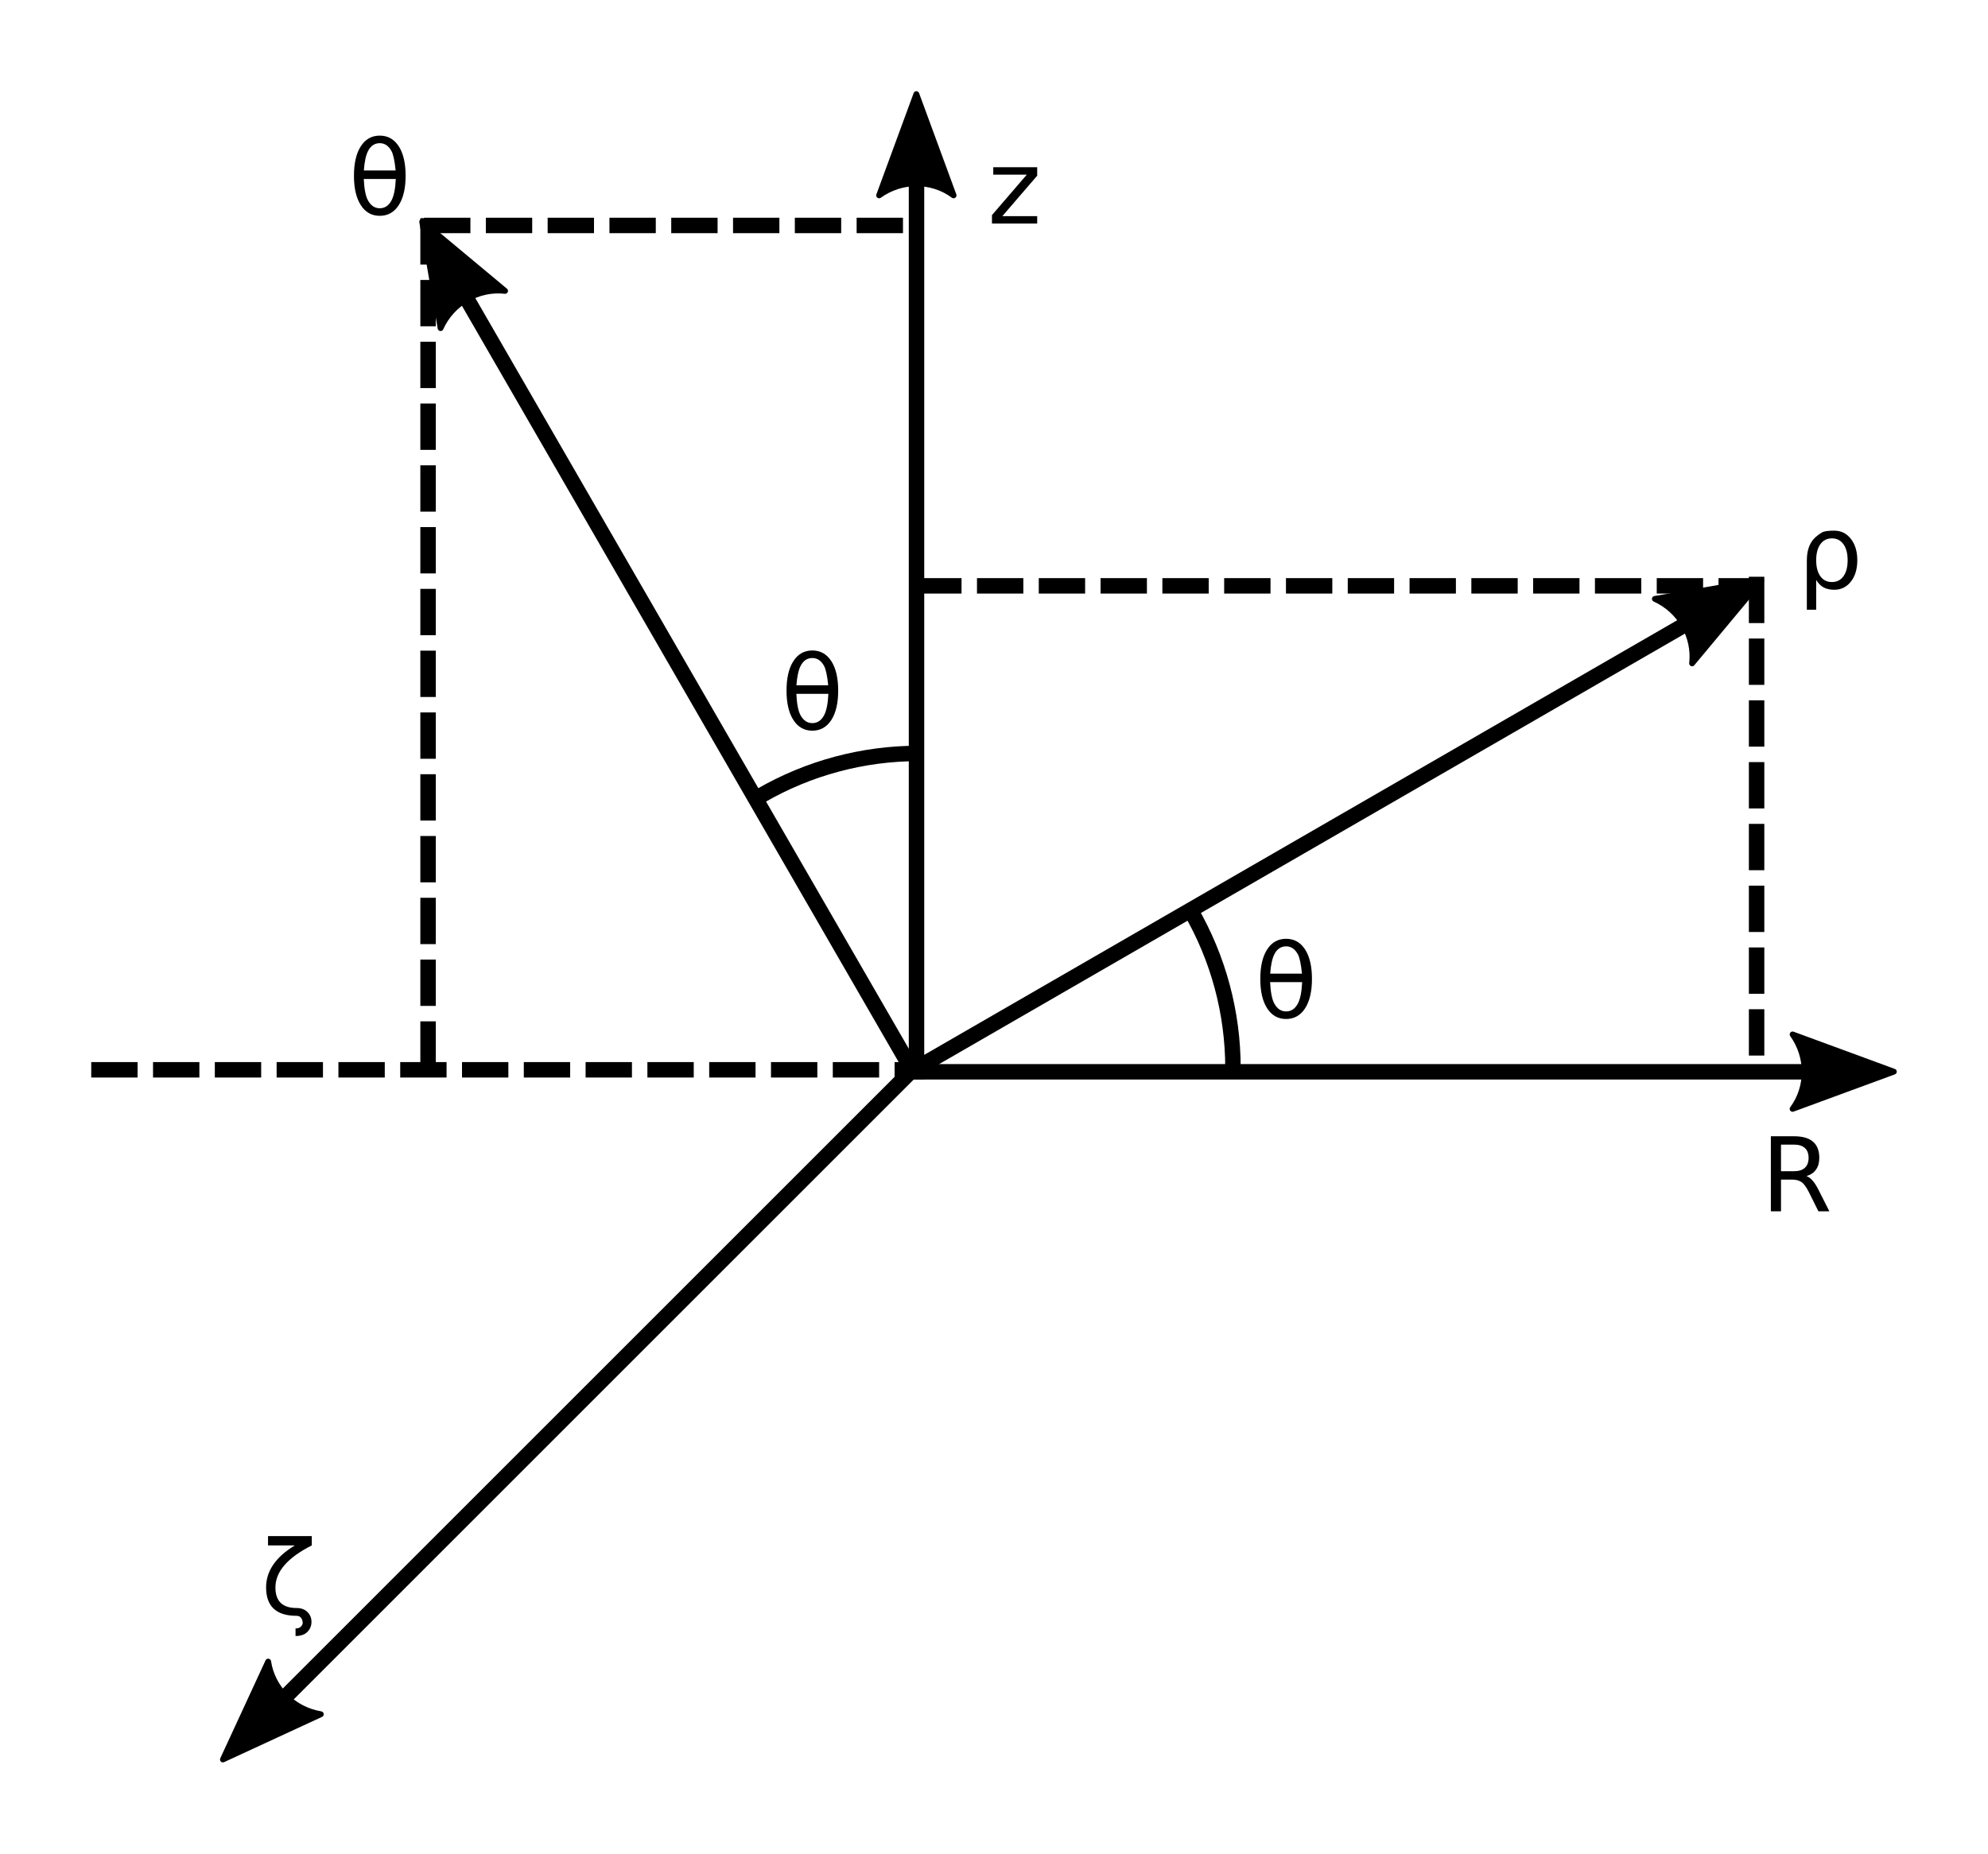
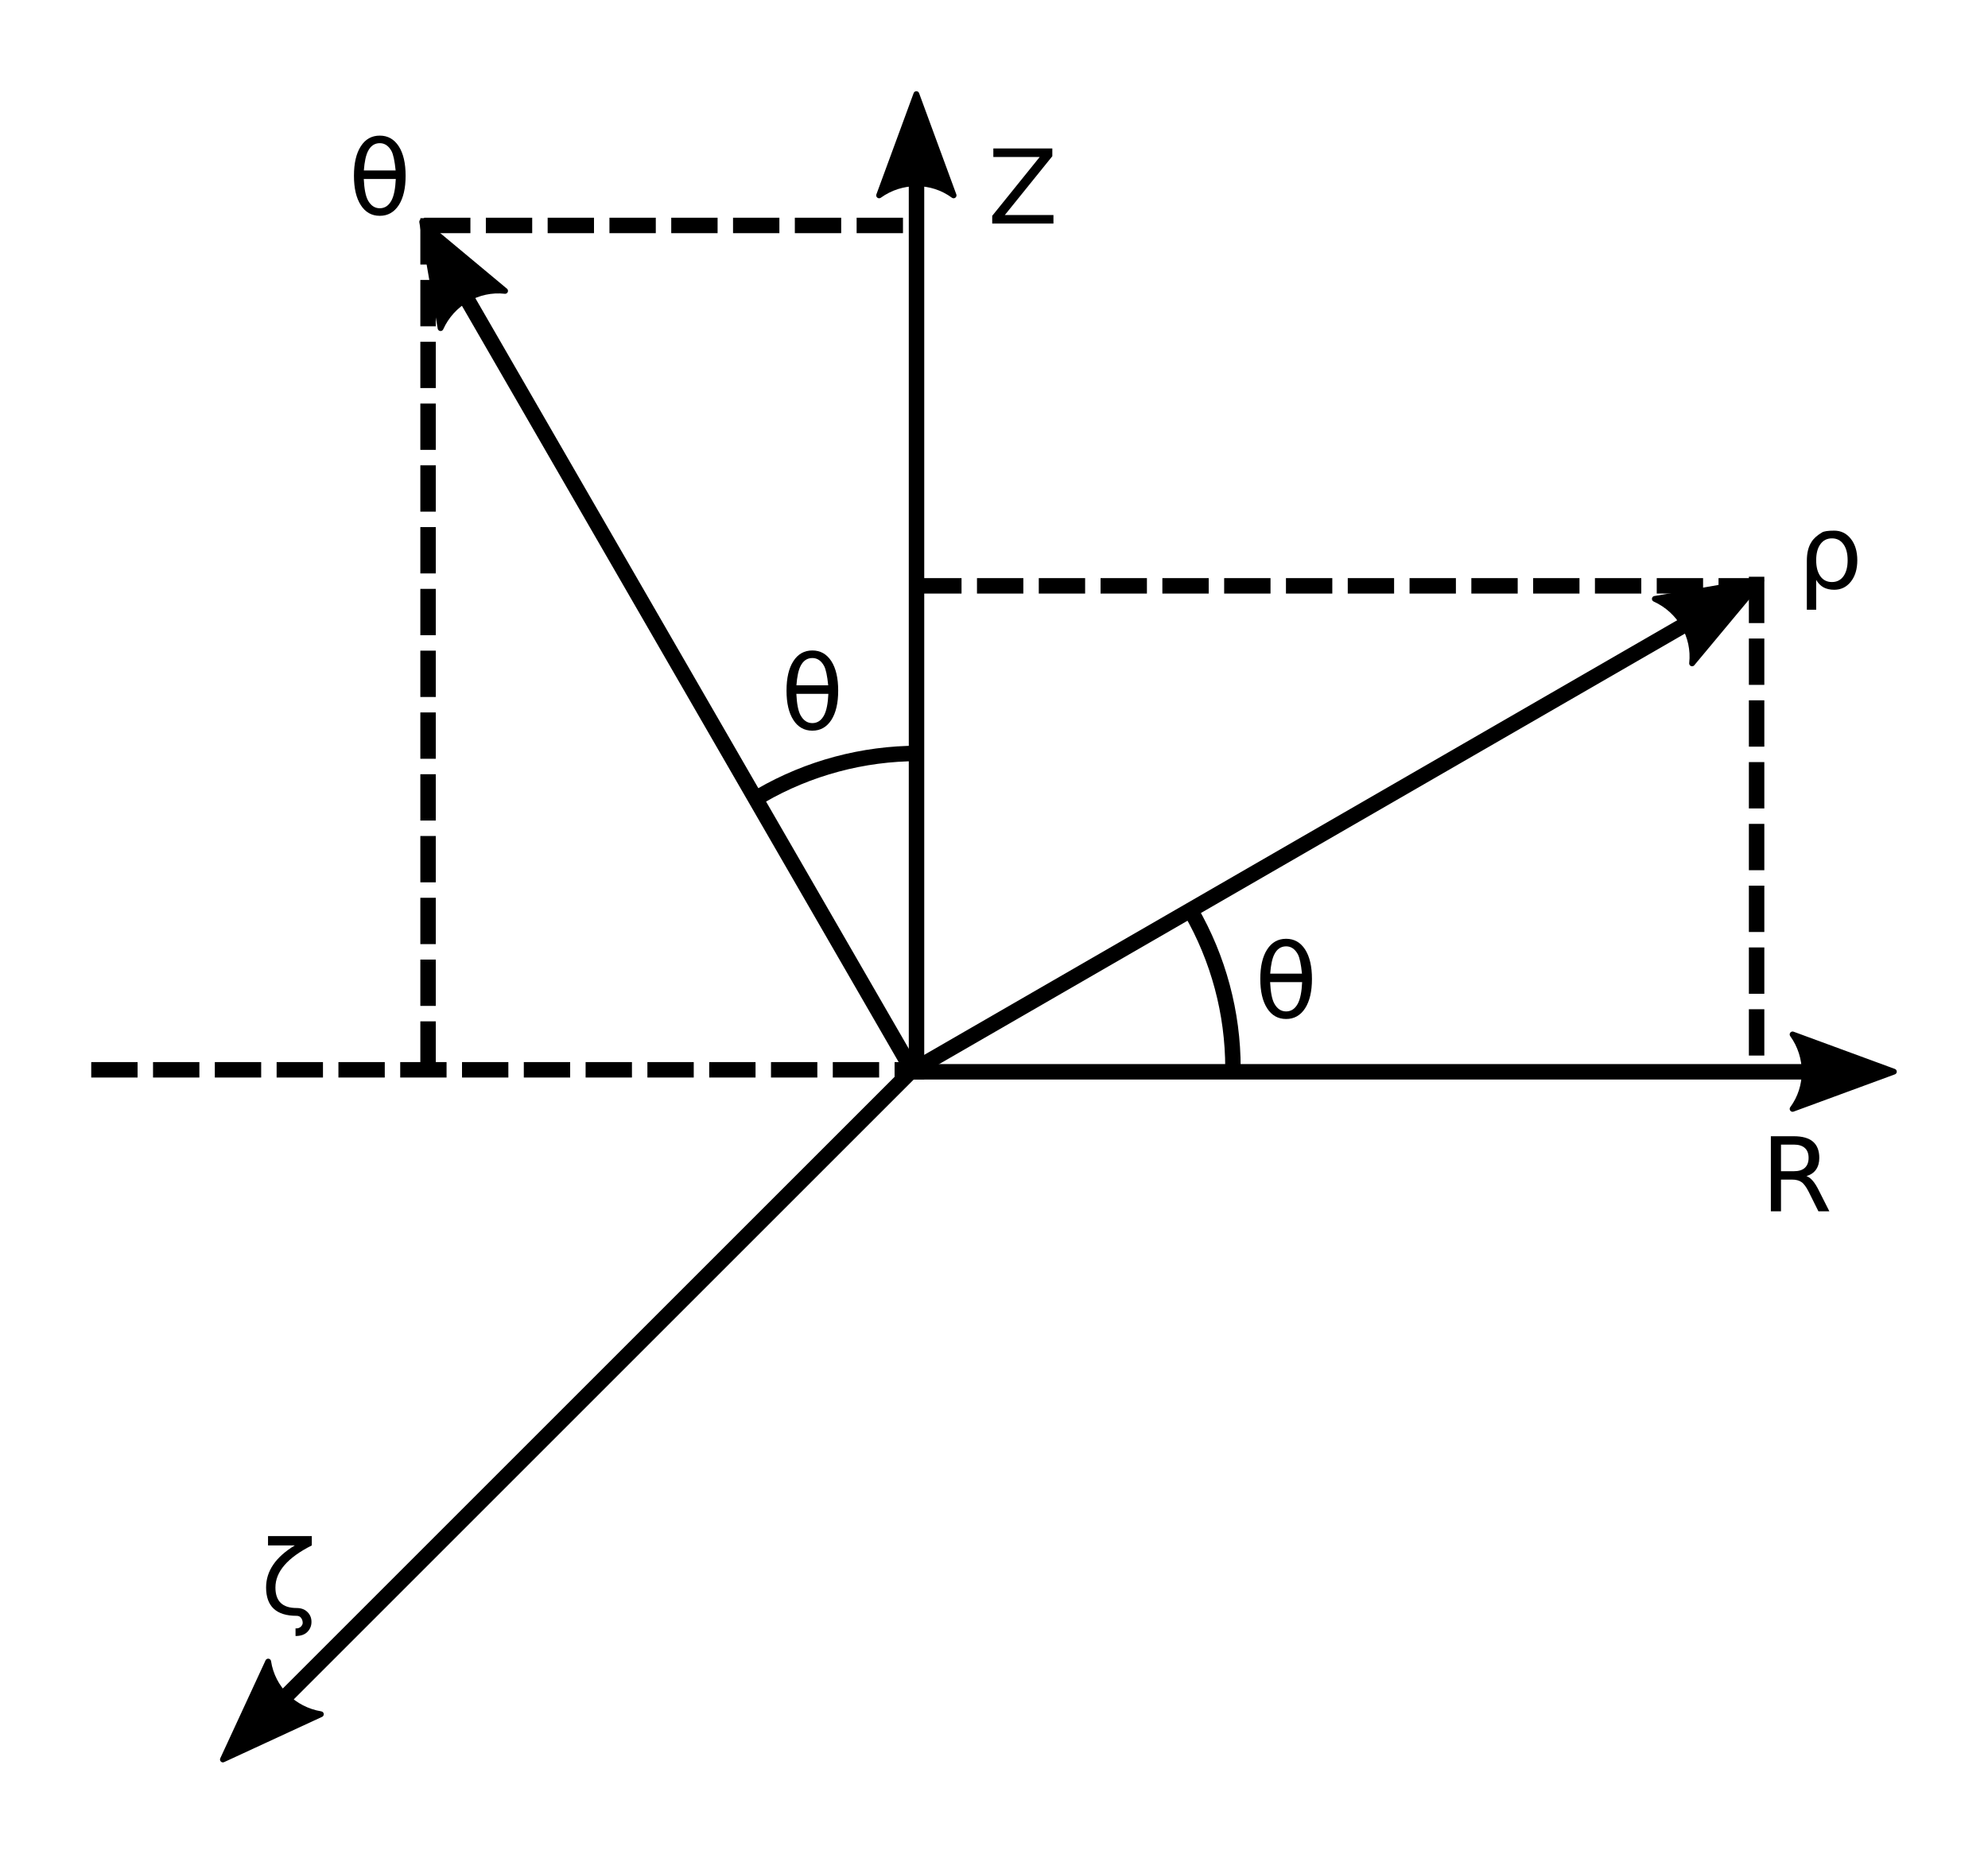
<svg xmlns="http://www.w3.org/2000/svg" width="108.95mm" height="101.607mm" viewBox="0 0 386.043 360.026" id="svg2" version="1.1">
  <defs id="defs4">
    <marker style="overflow:visible" id="marker5154" refX="0" refY="0" orient="auto">
      <path transform="scale(0.6,0.6)" d="M 8.719,4.034 -2.207,0.016 8.719,-4.002 c -1.745,2.372 -1.735,5.617 -6e-7,8.035 z" style="fill:#000000;fill-opacity:1;fill-rule:evenodd;stroke:#000000;stroke-width:0.625;stroke-linejoin:round;stroke-opacity:1" id="path5156" />
    </marker>
    <marker orient="auto" refY="0" refX="0" id="marker5076" style="overflow:visible">
      <path id="path5078" style="fill:#000000;fill-opacity:1;fill-rule:evenodd;stroke:#000000;stroke-width:0.625;stroke-linejoin:round;stroke-opacity:1" d="M 8.719,4.034 -2.207,0.016 8.719,-4.002 c -1.745,2.372 -1.735,5.617 -6e-7,8.035 z" transform="scale(0.6,0.6)" />
    </marker>
    <marker orient="auto" refY="0" refX="0" id="marker4782" style="overflow:visible">
      <path id="path4784" style="fill:#000000;fill-opacity:1;fill-rule:evenodd;stroke:#000000;stroke-width:0.625;stroke-linejoin:round;stroke-opacity:1" d="M 8.719,4.034 -2.207,0.016 8.719,-4.002 c -1.745,2.372 -1.735,5.617 -6e-7,8.035 z" transform="scale(0.6,0.6)" />
    </marker>
    <marker style="overflow:visible" id="marker4608" refX="0" refY="0" orient="auto">
      <path transform="scale(0.6,0.6)" d="M 8.719,4.034 -2.207,0.016 8.719,-4.002 c -1.745,2.372 -1.735,5.617 -6e-7,8.035 z" style="fill:#000000;fill-opacity:1;fill-rule:evenodd;stroke:#000000;stroke-width:0.625;stroke-linejoin:round;stroke-opacity:1" id="path4610" />
    </marker>
    <marker orient="auto" refY="0" refX="0" id="Arrow2Mstart" style="overflow:visible">
      <path id="path4168" style="fill:#000000;fill-opacity:1;fill-rule:evenodd;stroke:#000000;stroke-width:0.625;stroke-linejoin:round;stroke-opacity:1" d="M 8.719,4.034 -2.207,0.016 8.719,-4.002 c -1.745,2.372 -1.735,5.617 -6e-7,8.035 z" transform="scale(0.6,0.6)" />
    </marker>
    <marker orient="auto" refY="0" refX="0" id="marker4478" style="overflow:visible">
      <path id="path4480" style="fill:#000000;fill-opacity:1;fill-rule:evenodd;stroke:#000000;stroke-width:0.625;stroke-linejoin:round;stroke-opacity:1" d="M 8.719,4.034 -2.207,0.016 8.719,-4.002 c -1.745,2.372 -1.735,5.617 -6e-7,8.035 z" transform="scale(-0.6,-0.6)" />
    </marker>
    <marker orient="auto" refY="0" refX="0" id="Arrow1Send" style="overflow:visible">
      <path id="path4159" d="M 0,0 5,-5 -12.5,0 5,5 0,0 Z" style="fill:#000000;fill-opacity:1;fill-rule:evenodd;stroke:#000000;stroke-width:1pt;stroke-opacity:1" transform="matrix(-0.2,0,0,-0.2,-1.2,0)" />
    </marker>
    <marker orient="auto" refY="0" refX="0" id="Arrow2Mend" style="overflow:visible">
      <path id="path4171" style="fill:#000000;fill-opacity:1;fill-rule:evenodd;stroke:#000000;stroke-width:0.625;stroke-linejoin:round;stroke-opacity:1" d="M 8.719,4.034 -2.207,0.016 8.719,-4.002 c -1.745,2.372 -1.735,5.617 -6e-7,8.035 z" transform="scale(-0.6,-0.6)" />
    </marker>
    <marker orient="auto" refY="0" refX="0" id="Arrow1Mend" style="overflow:visible">
      <path id="path4153" d="M 0,0 5,-5 -12.5,0 5,5 0,0 Z" style="fill:#000000;fill-opacity:1;fill-rule:evenodd;stroke:#000000;stroke-width:1pt;stroke-opacity:1" transform="matrix(-0.4,0,0,-0.4,-4,0)" />
    </marker>
  </defs>
  <g id="layer1" transform="translate(-164.1966,-197.7146)">
    <path style="fill:none;fill-rule:evenodd;stroke:#000000;stroke-width:3;stroke-linecap:butt;stroke-linejoin:miter;stroke-miterlimit:4;stroke-dasharray:none;stroke-opacity:1;marker-start:url(#Arrow2Mstart)" d="m 342.17,219.967 0,187.383" id="path4586" />
    <path id="path4606" d="m 527.988,405.891 -187.383,0" style="fill:none;fill-rule:evenodd;stroke:#000000;stroke-width:3;stroke-linecap:butt;stroke-linejoin:miter;stroke-miterlimit:4;stroke-dasharray:none;stroke-opacity:1;marker-start:url(#marker4608)" />
    <path style="fill:none;fill-rule:evenodd;stroke:#000000;stroke-width:3;stroke-linecap:butt;stroke-linejoin:miter;stroke-miterlimit:4;stroke-dasharray:none;stroke-opacity:1;marker-start:url(#marker4782)" d="m 210.27,536.632 132.5,-132.5" id="path4780" />
    <path style="fill:none;fill-rule:evenodd;stroke:#000000;stroke-width:3;stroke-linecap:butt;stroke-linejoin:miter;stroke-miterlimit:4;stroke-dasharray:none;stroke-opacity:1;marker-start:url(#marker5076)" d="m 248.19,244.226 93.692,162.279" id="path5074" />
    <path id="path5152" d="M 502.767,312.477 340.488,406.169" style="fill:none;fill-rule:evenodd;stroke:#000000;stroke-width:3;stroke-linecap:butt;stroke-linejoin:miter;stroke-miterlimit:4;stroke-dasharray:none;stroke-opacity:1;marker-start:url(#marker5154)" />
    <text xml:space="preserve" style="font-style:normal;font-variant:normal;font-weight:normal;font-stretch:normal;font-size:20px;line-height:125%;font-family:'Bitstream Vera Sans';-inkscape-font-specification:'Bitstream Vera Sans';letter-spacing:0px;word-spacing:0px;fill:#000000;fill-opacity:1;stroke:none;stroke-width:1px;stroke-linecap:butt;stroke-linejoin:miter;stroke-opacity:1" x="506.107" y="432.987" id="text5320">
      <tspan id="tspan5322" x="506.107" y="432.987">R</tspan>
    </text>
    <text id="text5324" y="241.13" x="355.964" style="font-style:normal;font-variant:normal;font-weight:normal;font-stretch:normal;font-size:20px;line-height:125%;font-family:'Bitstream Vera Sans';-inkscape-font-specification:'Bitstream Vera Sans';letter-spacing:0px;word-spacing:0px;fill:#000000;fill-opacity:1;stroke:none;stroke-width:1px;stroke-linecap:butt;stroke-linejoin:miter;stroke-opacity:1" xml:space="preserve">
-       <tspan y="241.13" x="355.964" id="tspan5326">z</tspan>
+       <tspan y="241.13" x="355.964" id="tspan5326">Z</tspan>
    </text>
    <text xml:space="preserve" style="font-style:normal;font-variant:normal;font-weight:normal;font-stretch:normal;font-size:20px;line-height:125%;font-family:'Bitstream Vera Sans';-inkscape-font-specification:'Bitstream Vera Sans';letter-spacing:0px;word-spacing:0px;fill:#000000;fill-opacity:1;stroke:none;stroke-width:1px;stroke-linecap:butt;stroke-linejoin:miter;stroke-opacity:1" x="513.25" y="311.987" id="text5328">
      <tspan id="tspan5330" x="513.25" y="311.987">ρ</tspan>
    </text>
    <text xml:space="preserve" style="font-style:normal;font-variant:normal;font-weight:normal;font-stretch:normal;font-size:20px;line-height:125%;font-family:'Bitstream Vera Sans';-inkscape-font-specification:'Bitstream Vera Sans';letter-spacing:0px;word-spacing:0px;fill:#000000;fill-opacity:1;stroke:none;stroke-width:1px;stroke-linecap:butt;stroke-linejoin:miter;stroke-opacity:1" x="231.821" y="239.416" id="text5332">
      <tspan id="tspan5334" x="231.821" y="239.416">θ</tspan>
    </text>
    <text xml:space="preserve" style="font-style:normal;font-variant:normal;font-weight:normal;font-stretch:normal;font-size:20px;line-height:125%;font-family:'Bitstream Vera Sans';-inkscape-font-specification:'Bitstream Vera Sans';letter-spacing:0px;word-spacing:0px;fill:#000000;fill-opacity:1;stroke:none;stroke-width:1px;stroke-linecap:butt;stroke-linejoin:miter;stroke-opacity:1" x="214.821" y="511.273" id="text5336">
      <tspan id="tspan5338" x="214.821" y="511.273">ζ</tspan>
    </text>
    <path style="opacity:1;fill:none;fill-opacity:1;stroke:#000000;stroke-width:3;stroke-miterlimit:4;stroke-dasharray:none;stroke-dashoffset:0;stroke-opacity:1" id="path6090" d="m 311.95,352.242 a 61.114,61.114 0 0 1 30.557,-8.188" />
    <path d="m 395.434,374.611 a 61.114,61.114 0 0 1 8.188,30.557" id="path6092" style="opacity:1;fill:none;fill-opacity:1;stroke:#000000;stroke-width:3;stroke-miterlimit:4;stroke-dasharray:none;stroke-dashoffset:0;stroke-opacity:1" />
    <text id="text6094" y="339.416" x="315.821" style="font-style:normal;font-variant:normal;font-weight:normal;font-stretch:normal;font-size:20px;line-height:125%;font-family:'Bitstream Vera Sans';-inkscape-font-specification:'Bitstream Vera Sans';letter-spacing:0px;word-spacing:0px;fill:#000000;fill-opacity:1;stroke:none;stroke-width:1px;stroke-linecap:butt;stroke-linejoin:miter;stroke-opacity:1" xml:space="preserve">
      <tspan y="339.416" x="315.821" id="tspan6096">θ</tspan>
    </text>
    <text xml:space="preserve" style="font-style:normal;font-variant:normal;font-weight:normal;font-stretch:normal;font-size:20px;line-height:125%;font-family:'Bitstream Vera Sans';-inkscape-font-specification:'Bitstream Vera Sans';letter-spacing:0px;word-spacing:0px;fill:#000000;fill-opacity:1;stroke:none;stroke-width:1px;stroke-linecap:butt;stroke-linejoin:miter;stroke-opacity:1" x="407.821" y="395.416" id="text6098">
      <tspan id="tspan6100" x="407.821" y="395.416">θ</tspan>
    </text>
    <path style="fill:none;fill-rule:evenodd;stroke:#000000;stroke-width:3;stroke-linecap:butt;stroke-linejoin:miter;stroke-miterlimit:4;stroke-dasharray:9, 3;stroke-dashoffset:0;stroke-opacity:1" d="m 246.543,241.503 96.47,0" id="path6102" />
    <path id="path6104" d="m 341.913,311.503 164.15,0" style="fill:none;fill-rule:evenodd;stroke:#000000;stroke-width:3;stroke-linecap:butt;stroke-linejoin:miter;stroke-miterlimit:4;stroke-dasharray:9, 3;stroke-dashoffset:0;stroke-opacity:1" />
    <path style="fill:none;fill-rule:evenodd;stroke:#000000;stroke-width:3;stroke-linecap:butt;stroke-linejoin:miter;stroke-miterlimit:4;stroke-dasharray:9, 3;stroke-dashoffset:0;stroke-opacity:1" d="m 505.305,309.736 0,95.459" id="path6106" />
    <path style="fill:none;fill-rule:evenodd;stroke:#000000;stroke-width:3;stroke-linecap:butt;stroke-linejoin:miter;stroke-miterlimit:4;stroke-dasharray:9, 3;stroke-dashoffset:0;stroke-opacity:1" d="m 181.913,405.503 164.15,0" id="path6108" />
    <path id="path6110" d="m 247.321,240.091 0,164.15" style="fill:none;fill-rule:evenodd;stroke:#000000;stroke-width:3;stroke-linecap:butt;stroke-linejoin:miter;stroke-miterlimit:4;stroke-dasharray:9, 3;stroke-dashoffset:0;stroke-opacity:1" />
  </g>
</svg>
